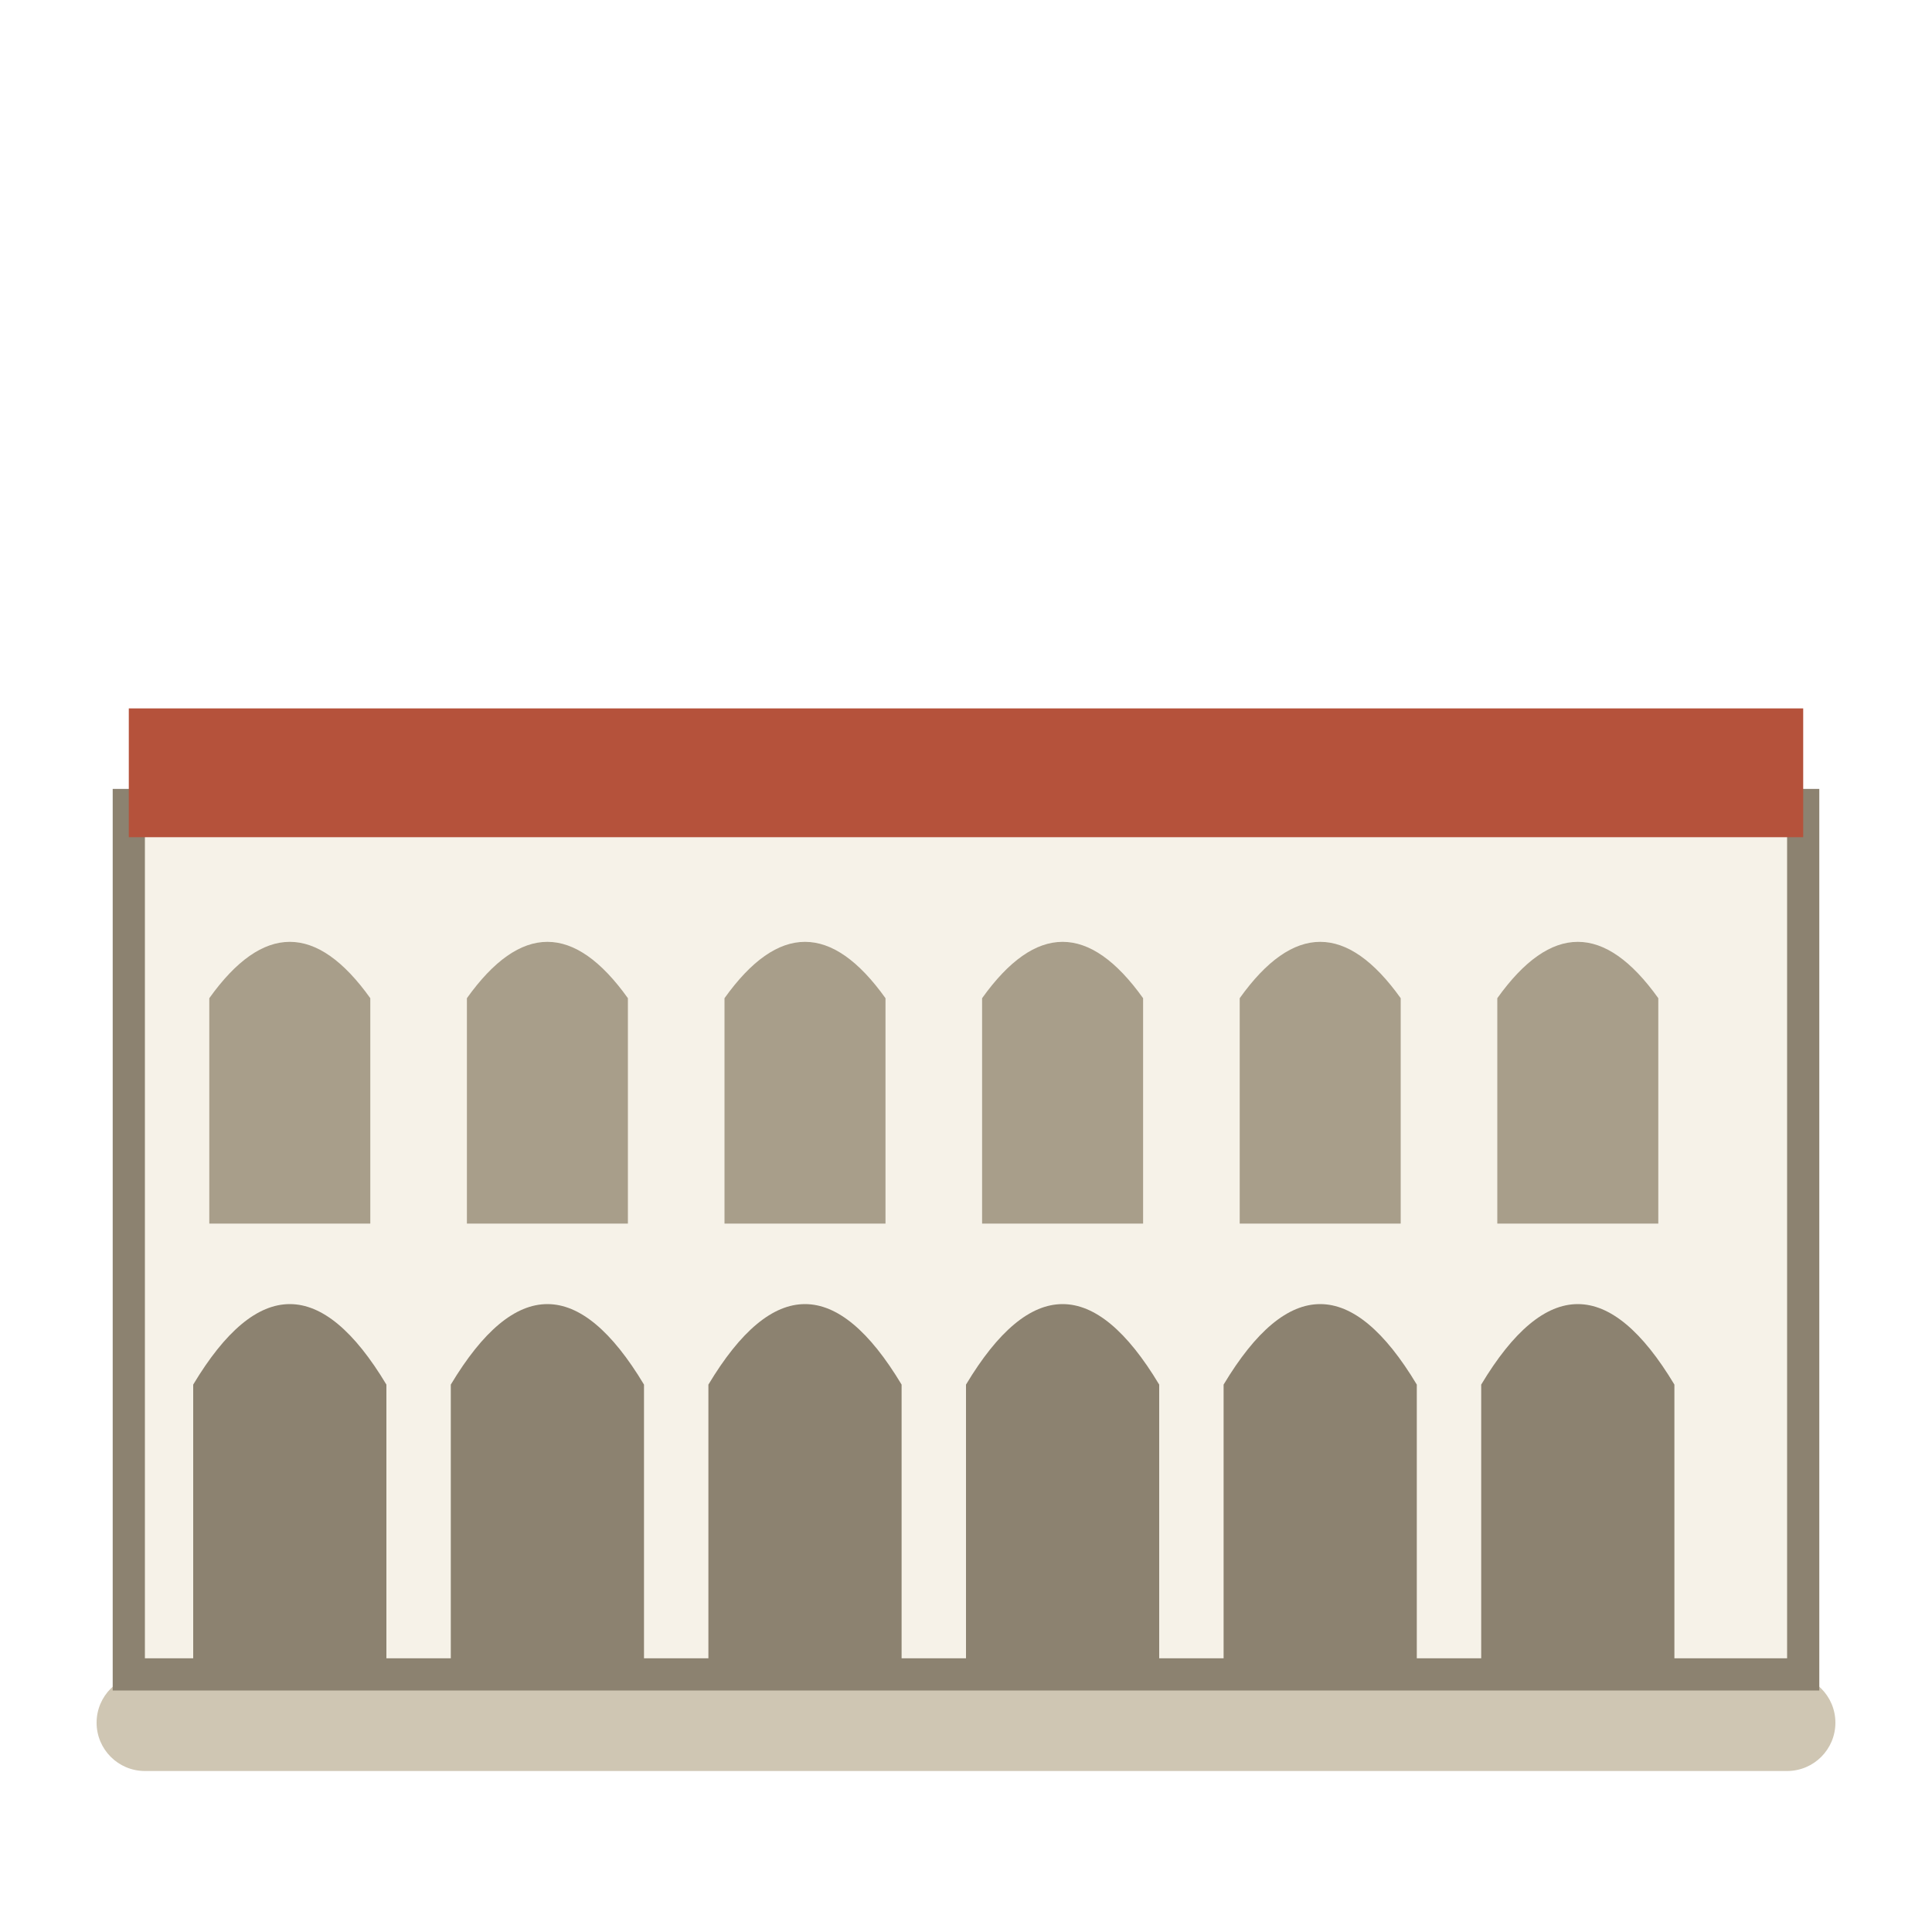
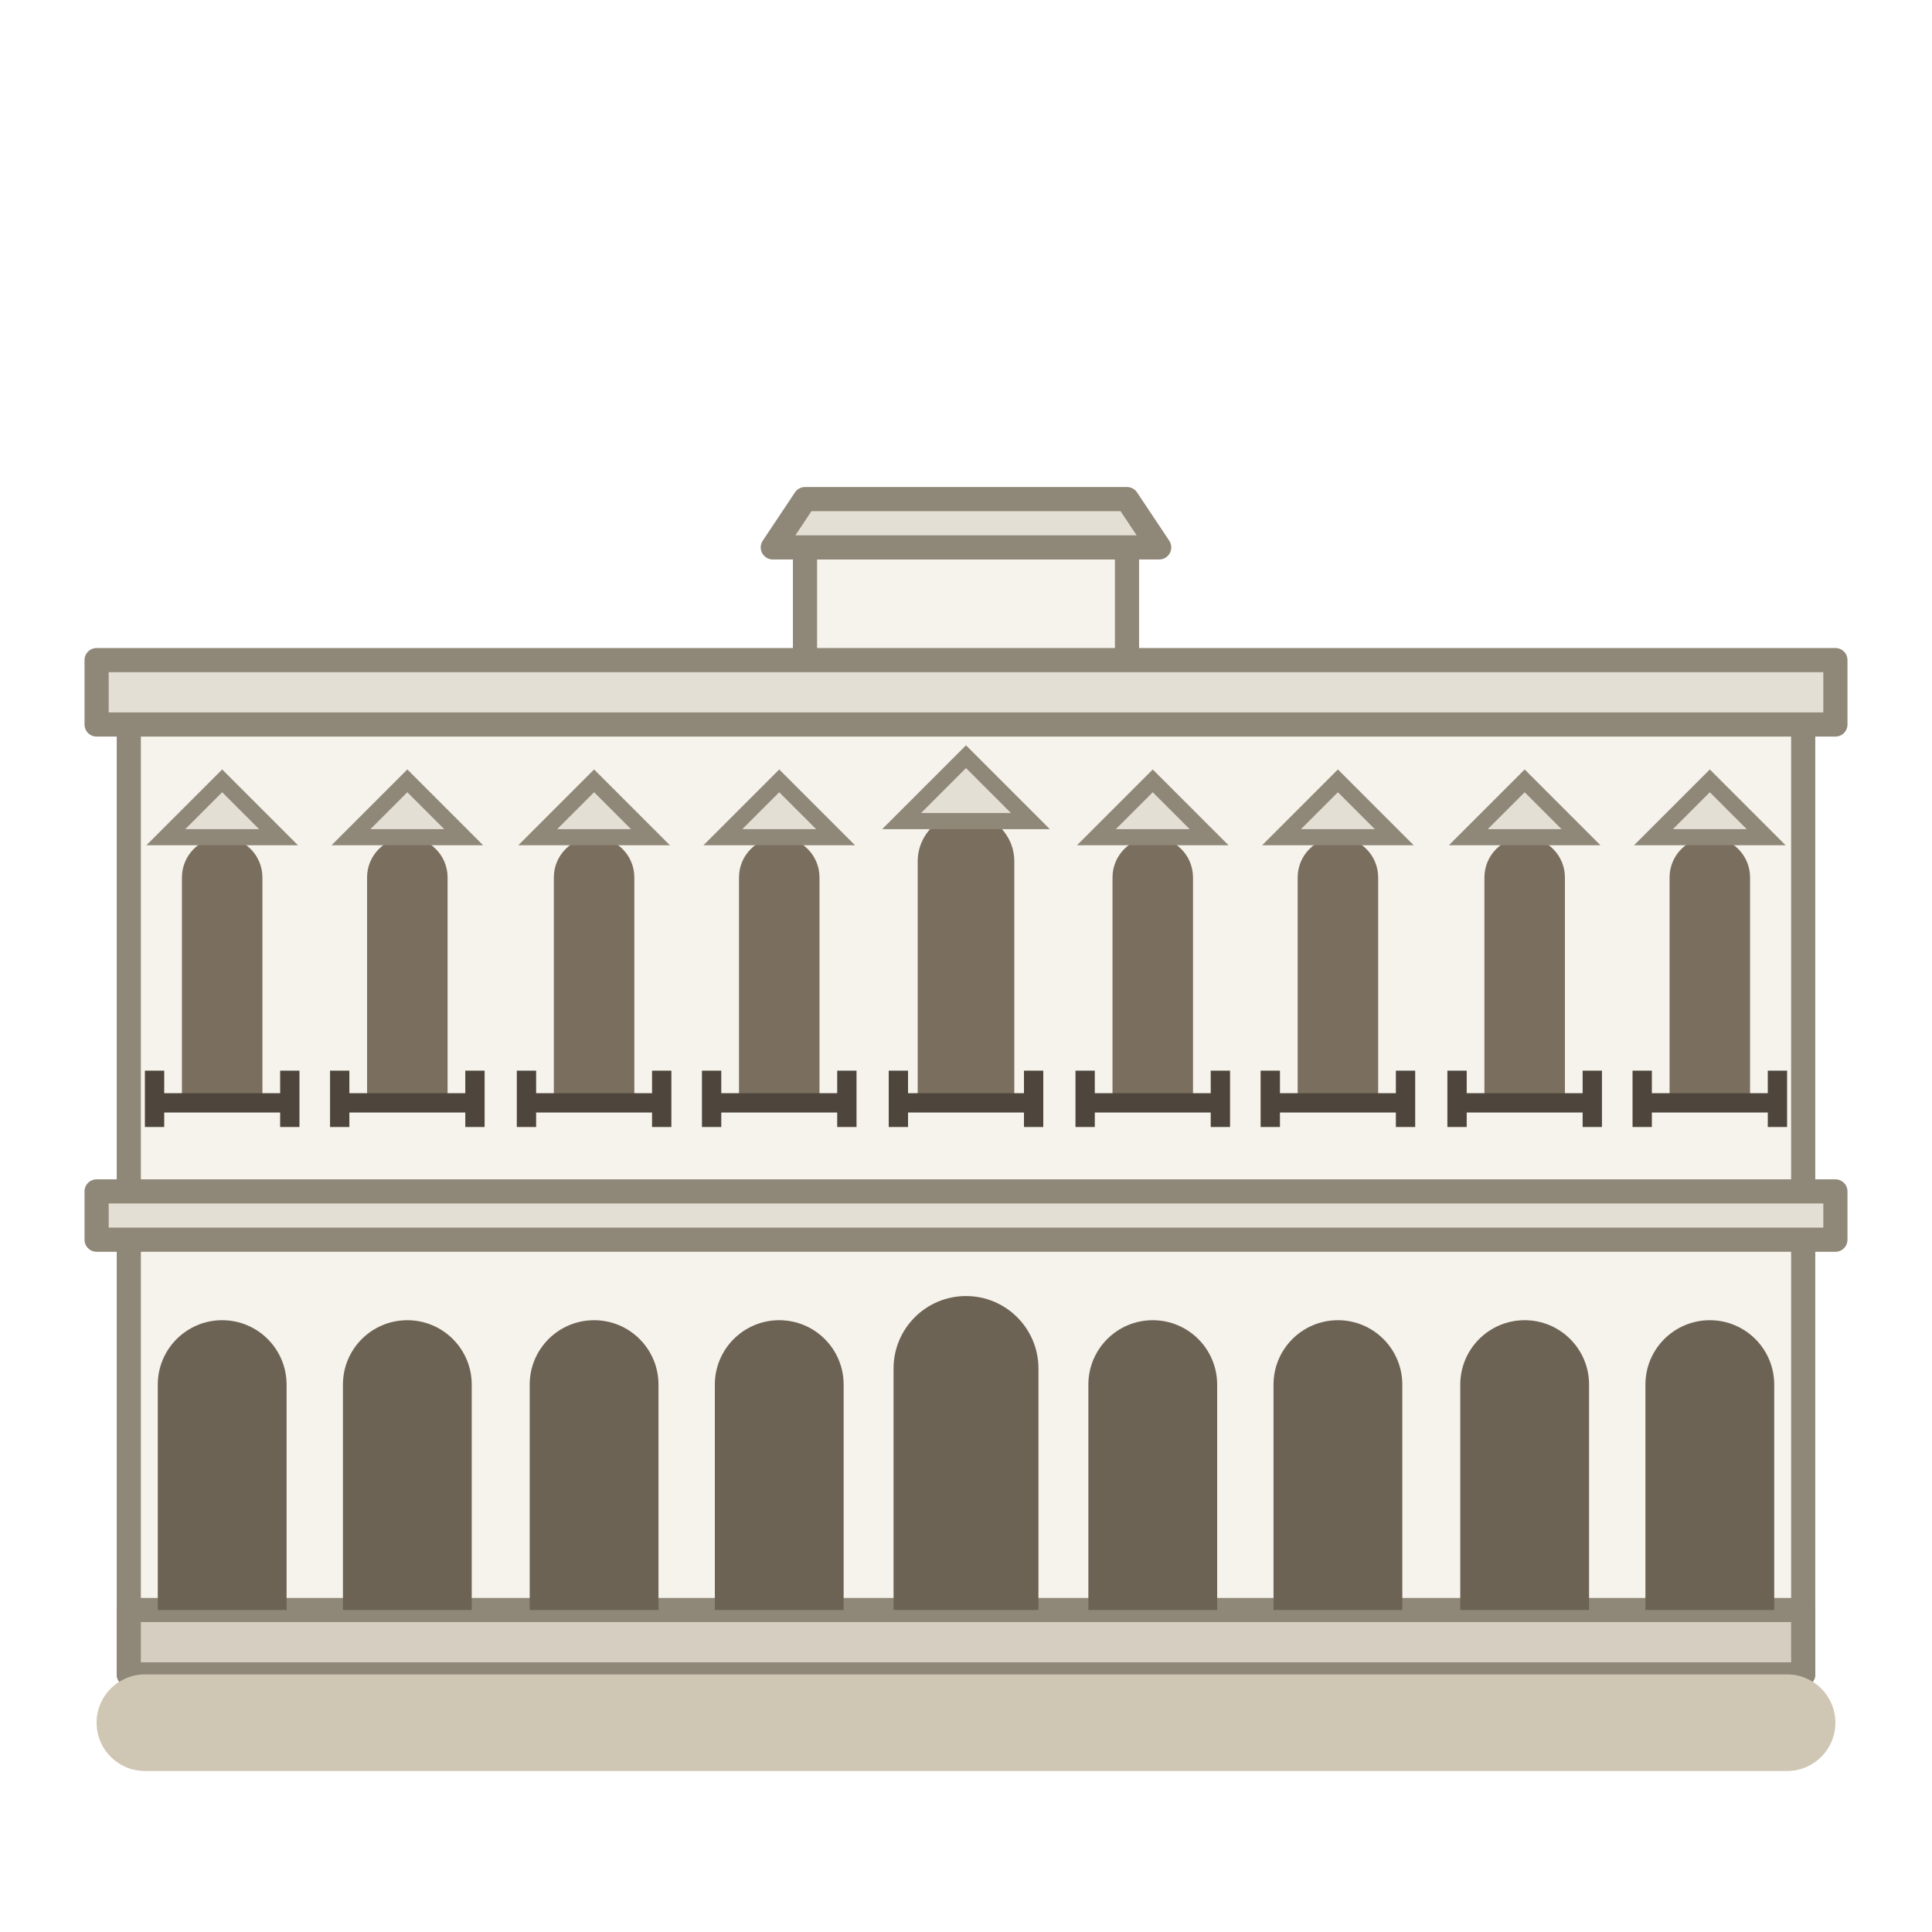
<svg xmlns="http://www.w3.org/2000/svg" viewBox="0 0 120 120">
+   <g stroke="#8f8778" stroke-width="1.5" stroke-linejoin="round">
+     <rect x="50" y="34" width="20" height="10" fill="#f6f3ec" />
+     <path d="M48 34 H72 L70 31 H50 Z" fill="#e4dfd4" />
+     <rect x="8" y="44" width="104" height="60" fill="#f6f3ec" />
+     <rect x="6" y="41" width="108" height="4" fill="#e4dfd4" />
+     <rect x="6" y="74" width="108" height="3" fill="#e4dfd4" />
+     <rect x="8" y="100" width="104" height="4" fill="#d6cfc1" />
+   </g>
+   <g fill="#6d6355">
+     <path d="M9.8 100 V86 A4 4 0 0 1 17.8 86 V100 Z" />
+     <path d="M21.3 100 V86 A4 4 0 0 1 29.3 86 V100 Z" />
+     <path d="M32.9 100 V86 A4 4 0 0 1 40.9 86 V100 Z" />
+     <path d="M44.4 100 V86 A4 4 0 0 1 52.4 86 V100 Z" />
+     <path d="M55.5 100 V85 A4.5 4.5 0 0 1 64.5 85 V100 Z" />
+     <path d="M67.6 100 V86 A4 4 0 0 1 75.6 86 V100 Z" />
+     <path d="M79.1 100 V86 A4 4 0 0 1 87.1 86 V100 Z" />
+     <path d="M90.7 100 V86 A4 4 0 0 1 98.7 86 V100 Z" />
+     <path d="M102.2 100 V86 A4 4 0 0 1 110.2 86 V100 Z" />
+   </g>
+   <g fill="#7a6e5e">
+     <path d="M11.3 69 V54.5 A2.5 2.5 0 0 1 16.3 54.5 V69 Z" />
+     <path d="M22.8 69 V54.5 A2.5 2.5 0 0 1 27.8 54.5 V69 Z" />
+     <path d="M34.4 69 V54.5 A2.5 2.5 0 0 1 39.4 54.5 V69 Z" />
+     <path d="M45.9 69 V54.5 A2.5 2.5 0 0 1 50.9 54.5 V69 Z" />
+     <path d="M57 69 V53.5 A3 3 0 0 1 63 53.5 V69 Z" />
+     <path d="M69.1 69 V54.5 A2.5 2.5 0 0 1 74.1 54.5 V69 Z" />
+     <path d="M80.6 69 V54.5 A2.5 2.5 0 0 1 85.6 54.5 V69 Z" />
+     <path d="M92.2 69 V54.5 A2.5 2.5 0 0 1 97.2 54.5 V69 Z" />
+     <path d="M103.7 69 V54.5 A2.5 2.5 0 0 1 108.7 54.5 V69 Z" />
+   </g>
+   <g fill="none" stroke="#4e463c" stroke-width="1.2">
+     <path d="M9.6 68.5 H18 M9.6 66.5 V70 M18 66.5 V70 M21.1 68.5 H29.5 M21.1 66.5 V70 M29.5 66.5 V70 M32.7 68.5 H41.1 M32.7 66.5 V70 M41.1 66.5 V70 M44.2 68.5 H52.6 M44.2 66.5 V70 M52.6 66.5 V70 M55.8 68.5 H64.2 M55.8 66.5 V70 M64.2 66.5 V70 M67.4 68.5 H75.8 M67.4 66.5 V70 M75.8 66.5 V70 M78.9 68.5 H87.3 M78.9 66.5 V70 M87.3 66.5 V70 M90.5 68.5 H98.9 M90.5 66.5 V70 M98.9 66.5 V70 M102 68.5 H110.4 M102 66.5 V70 M110.4 66.5 V70" />
+   </g>
+   <g fill="#e4dfd4" stroke="#8f8778" stroke-width="1">
+     <path d="M10.3 52 L13.8 48.5 L17.3 52 Z M21.8 52 L25.3 48.5 L28.8 52 Z M33.4 52 L36.9 48.5 L40.4 52 Z M44.9 52 L48.4 48.5 L51.9 52 Z M56 51 L60 47 L64 51 Z M68.1 52 L71.6 48.5 L75.1 52 Z M79.6 52 L83.1 48.5 L86.6 52 Z M91.2 52 L94.7 48.5 L98.2 52 Z M102.7 52 L106.2 48.5 L109.7 52 Z" />
+   </g>
  <rect x="6" y="104" width="108" height="6" rx="3" fill="#cfc6b3" />
-   <rect x="8" y="50" width="104" height="54" fill="#f6f2e8" stroke="#8c8270" stroke-width="2" />
-   <rect x="8" y="44" width="104" height="8" fill="#b5523b" />
-   <path d="M12 104 V86 Q18 76 24 86 V104 Z" fill="#8c8270" />
-   <path d="M28 104 V86 Q34 76 40 86 V104 Z" fill="#8c8270" />
-   <path d="M44 104 V86 Q50 76 56 86 V104 Z" fill="#8c8270" />
-   <path d="M60 104 V86 Q66 76 72 86 V104 Z" fill="#8c8270" />
-   <path d="M76 104 V86 Q82 76 88 86 V104 Z" fill="#8c8270" />
-   <path d="M92 104 V86 Q98 76 104 86 V104 Z" fill="#8c8270" />
-   <path d="M13 76 V62 Q18 55 23 62 V76 Z" fill="#a89e8a" />
-   <path d="M29 76 V62 Q34 55 39 62 V76 Z" fill="#a89e8a" />
-   <path d="M45 76 V62 Q50 55 55 62 V76 Z" fill="#a89e8a" />
-   <path d="M61 76 V62 Q66 55 71 62 V76 Z" fill="#a89e8a" />
-   <path d="M77 76 V62 Q82 55 87 62 V76 Z" fill="#a89e8a" />
-   <path d="M93 76 V62 Q98 55 103 62 V76 Z" fill="#a89e8a" />
</svg>
